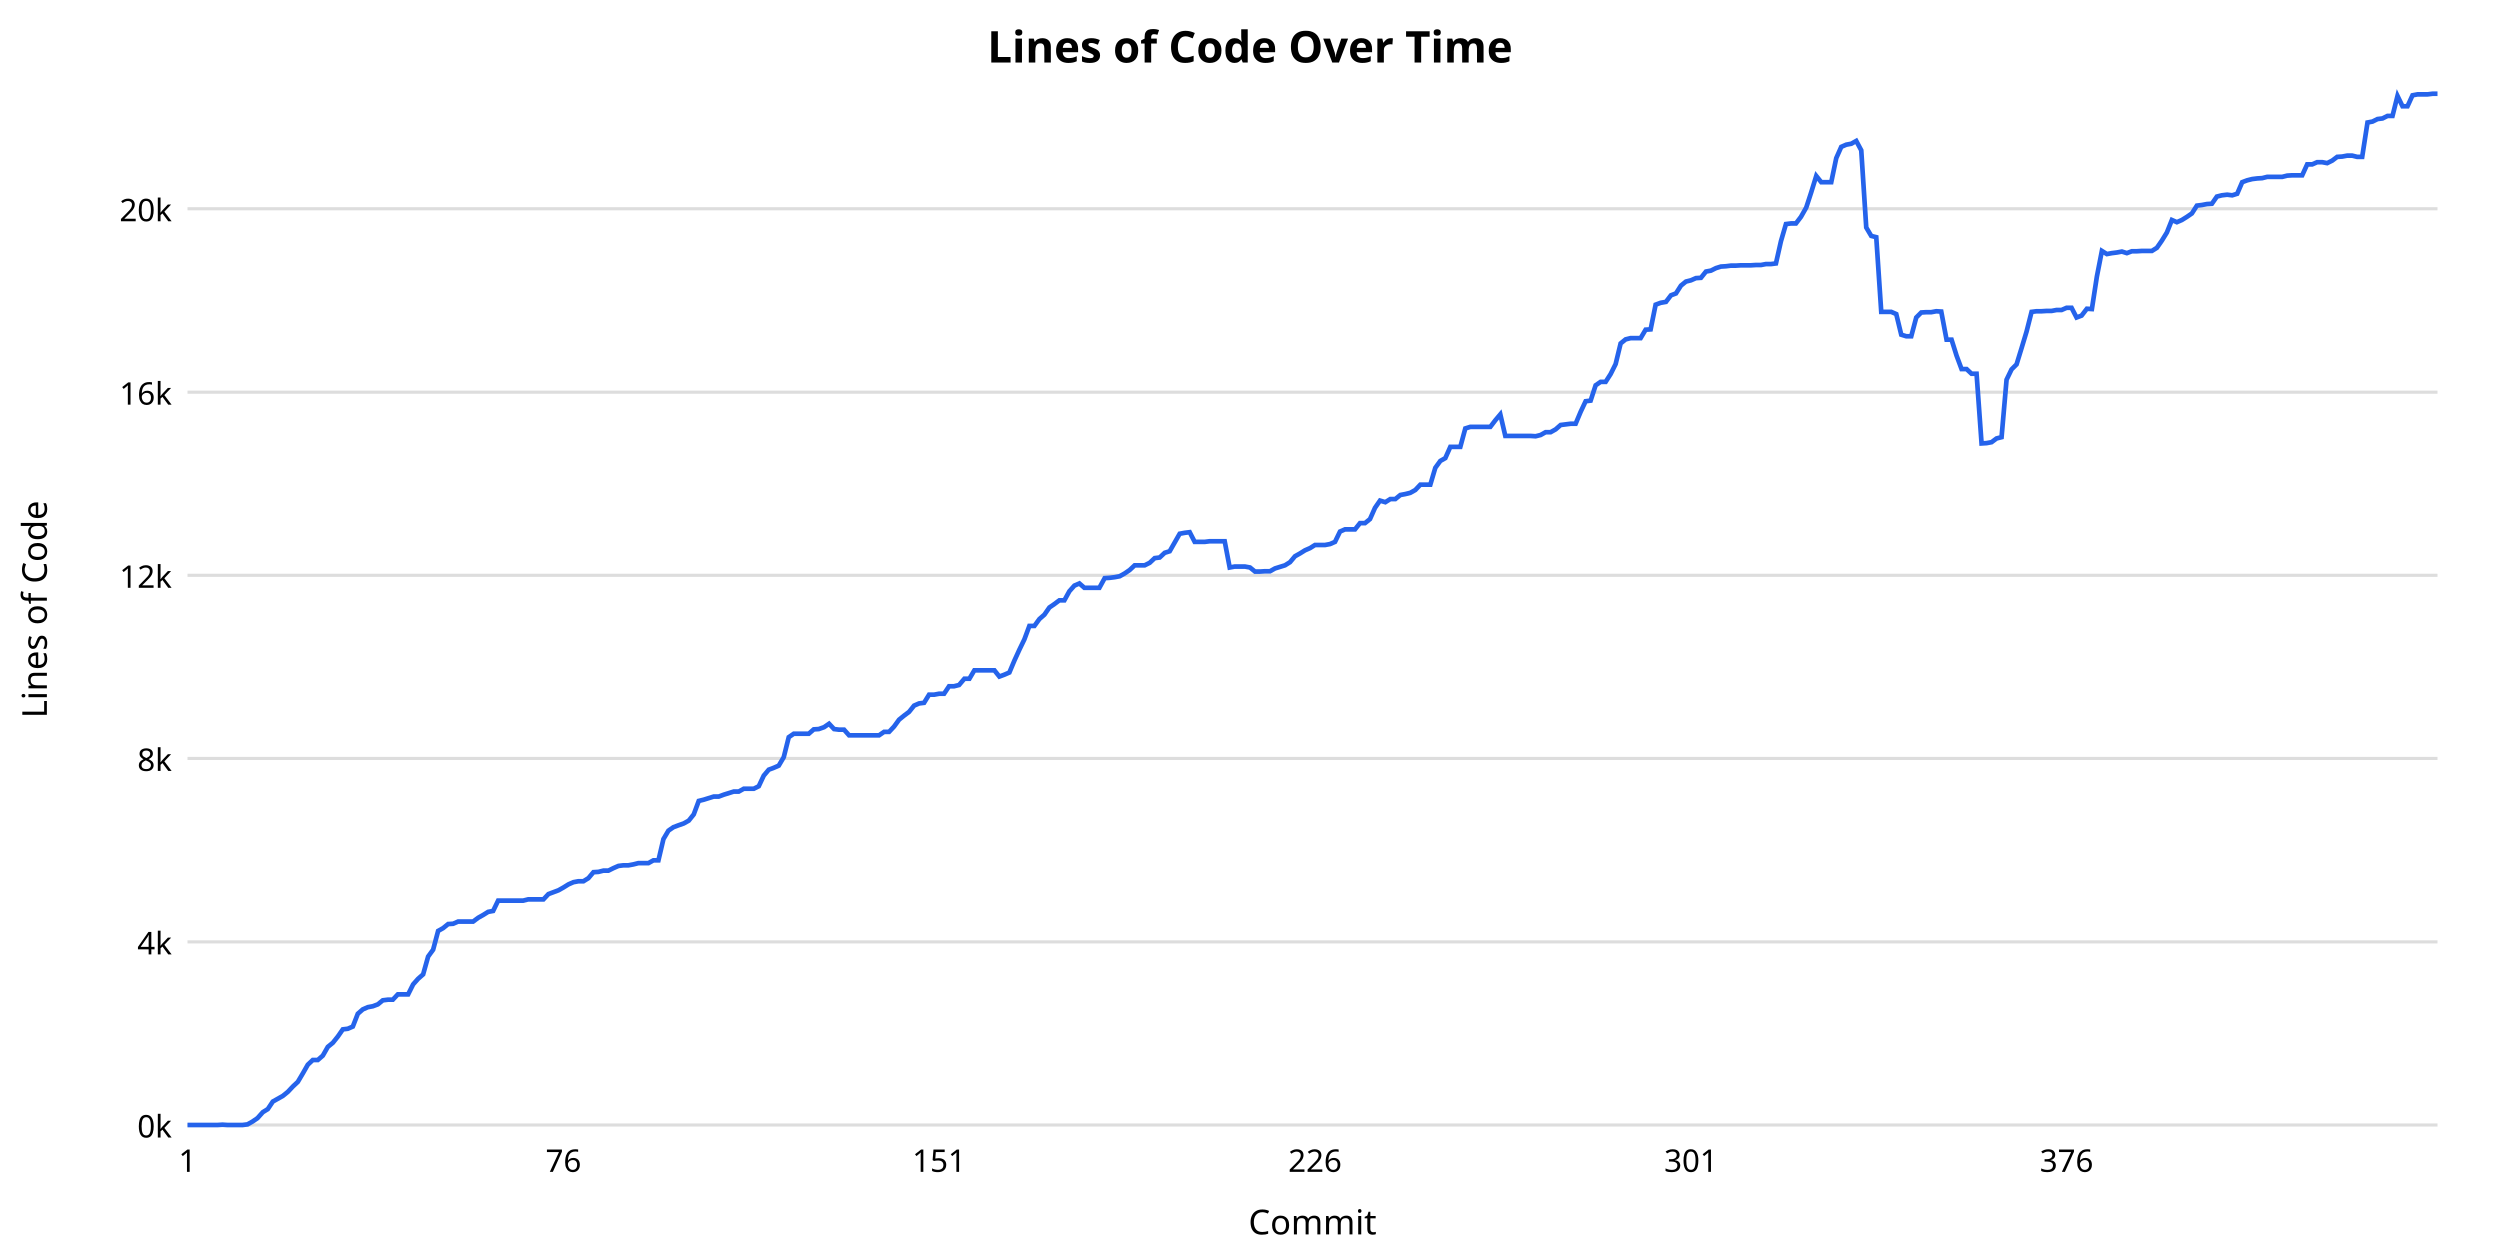
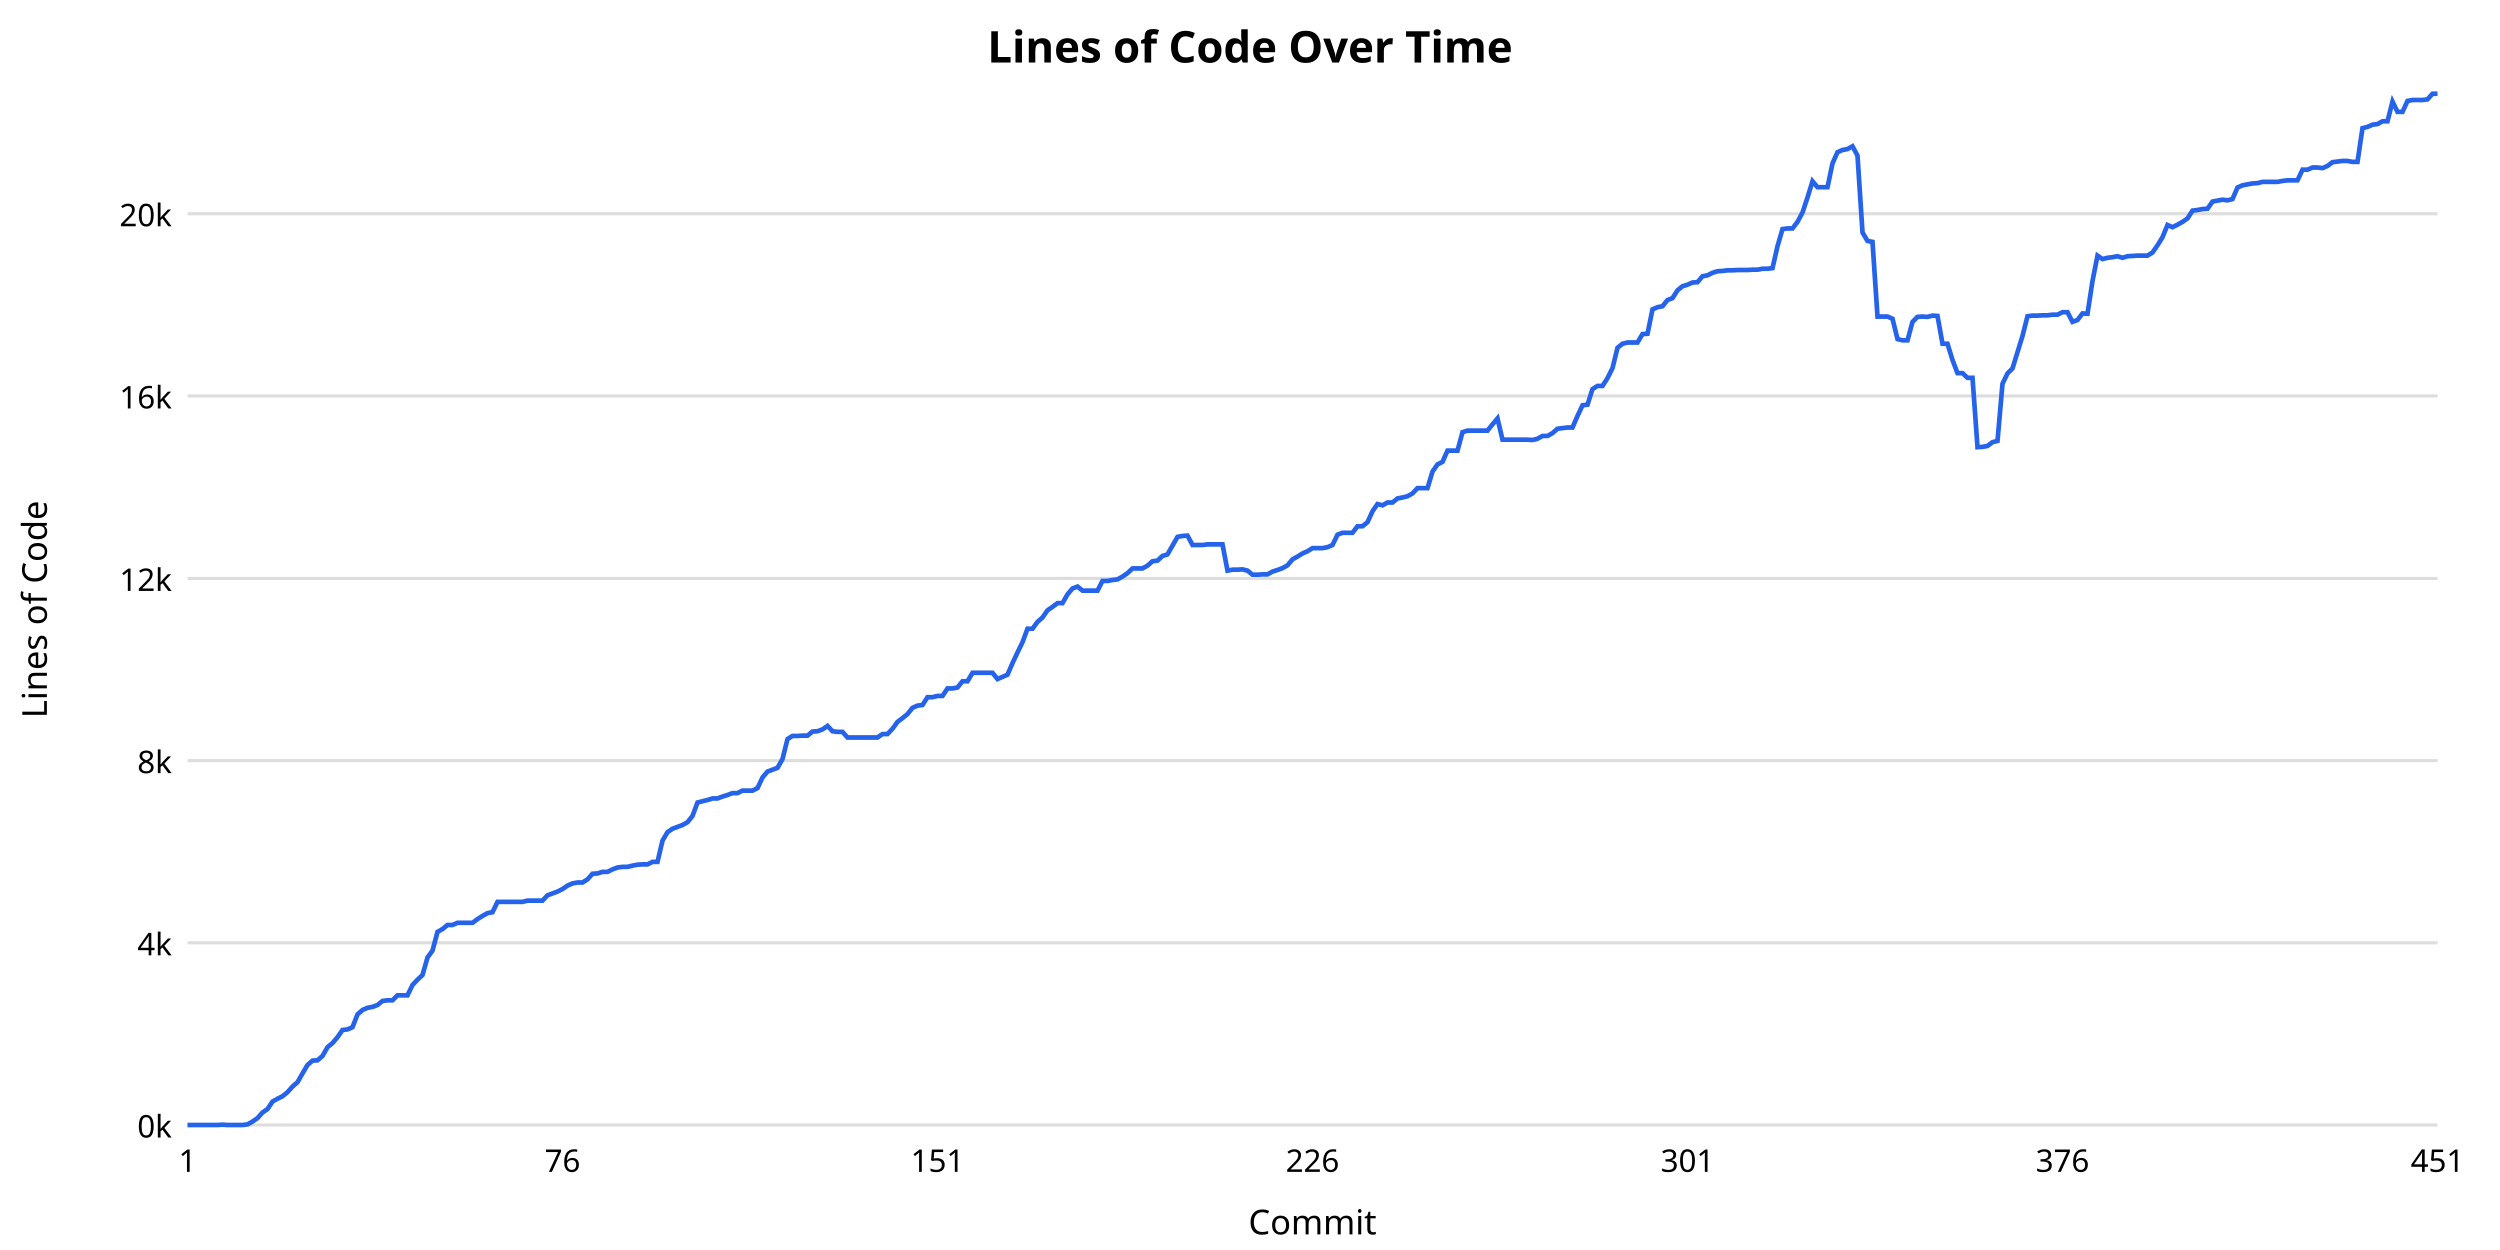
<svg xmlns="http://www.w3.org/2000/svg" width="800" height="400" style="background:#fff">
  <text x="400" y="20" font-family="sans-serif" font-size="14" text-anchor="middle" font-weight="bold">Lines of Code Over Time</text>
  <text x="420" y="395" font-family="sans-serif" font-size="11" text-anchor="middle">Commit</text>
  <text x="15" y="195" font-family="sans-serif" font-size="11" text-anchor="middle" transform="rotate(-90,15,195)">Lines of Code</text>
  <line x1="60" y1="360.0" x2="780" y2="360.0" stroke="#ddd" />
  <text x="55" y="364.0" font-family="sans-serif" font-size="10" text-anchor="end">0k</text>
-   <line x1="60" y1="301.4" x2="780" y2="301.4" stroke="#ddd" />
-   <text x="55" y="305.4" font-family="sans-serif" font-size="10" text-anchor="end">4k</text>
-   <line x1="60" y1="242.7" x2="780" y2="242.7" stroke="#ddd" />
-   <text x="55" y="246.7" font-family="sans-serif" font-size="10" text-anchor="end">8k</text>
-   <line x1="60" y1="184.1" x2="780" y2="184.1" stroke="#ddd" />
-   <text x="55" y="188.1" font-family="sans-serif" font-size="10" text-anchor="end">12k</text>
-   <line x1="60" y1="125.5" x2="780" y2="125.5" stroke="#ddd" />
-   <text x="55" y="129.5" font-family="sans-serif" font-size="10" text-anchor="end">16k</text>
-   <line x1="60" y1="66.8" x2="780" y2="66.8" stroke="#ddd" />
-   <text x="55" y="70.8" font-family="sans-serif" font-size="10" text-anchor="end">20k</text>
+   <line x1="60" y1="301.7" x2="780" y2="301.7" stroke="#ddd" />
+   <text x="55" y="305.7" font-family="sans-serif" font-size="10" text-anchor="end">4k</text>
+   <line x1="60" y1="243.4" x2="780" y2="243.4" stroke="#ddd" />
+   <text x="55" y="247.4" font-family="sans-serif" font-size="10" text-anchor="end">8k</text>
+   <line x1="60" y1="185.1" x2="780" y2="185.1" stroke="#ddd" />
+   <text x="55" y="189.1" font-family="sans-serif" font-size="10" text-anchor="end">12k</text>
+   <line x1="60" y1="126.7" x2="780" y2="126.7" stroke="#ddd" />
+   <text x="55" y="130.7" font-family="sans-serif" font-size="10" text-anchor="end">16k</text>
+   <line x1="60" y1="68.4" x2="780" y2="68.4" stroke="#ddd" />
+   <text x="55" y="72.4" font-family="sans-serif" font-size="10" text-anchor="end">20k</text>
  <text x="60.0" y="375" font-family="sans-serif" font-size="10" text-anchor="middle">1</text>
-   <text x="180.3" y="375" font-family="sans-serif" font-size="10" text-anchor="middle">76</text>
-   <text x="300.5" y="375" font-family="sans-serif" font-size="10" text-anchor="middle">151</text>
-   <text x="420.8" y="375" font-family="sans-serif" font-size="10" text-anchor="middle">226</text>
-   <text x="541.1" y="375" font-family="sans-serif" font-size="10" text-anchor="middle">301</text>
-   <text x="661.3" y="375" font-family="sans-serif" font-size="10" text-anchor="middle">376</text>
-   <polyline fill="none" stroke="#2563eb" stroke-width="1.5" points="60.0,360.0 61.6,360.0 63.2,360.0 64.8,360.0 66.4,360.0 68.0,360.0 69.6,360.0 71.2,359.9 72.8,360.0 74.4,360.0 76.0,360.0 77.6,360.0 79.2,359.8 80.8,358.9 82.4,357.8 84.1,355.9 85.7,354.9 87.3,352.5 88.9,351.6 90.5,350.7 92.1,349.4 93.7,347.7 95.3,346.2 96.9,343.5 98.5,340.7 100.1,339.2 101.7,339.2 103.3,337.8 104.9,335.0 106.5,333.7 108.1,331.7 109.7,329.4 111.3,329.2 112.9,328.5 114.5,324.4 116.1,323.0 117.7,322.3 119.3,322.0 120.9,321.4 122.5,320.1 124.1,319.9 125.7,319.9 127.3,318.2 129.0,318.2 130.6,318.2 132.2,315.0 133.8,313.2 135.4,311.8 137.0,306.1 138.6,303.9 140.2,297.9 141.8,297.0 143.4,295.7 145.0,295.6 146.6,294.9 148.2,294.9 149.8,294.9 151.4,294.9 153.0,293.7 154.6,292.8 156.2,291.8 157.8,291.5 159.4,288.2 161.0,288.2 162.6,288.2 164.2,288.2 165.8,288.2 167.4,288.2 169.0,287.8 170.6,287.8 172.2,287.8 173.9,287.8 175.5,286.1 177.1,285.5 178.7,284.9 180.3,284.0 181.9,283.0 183.5,282.3 185.1,282.0 186.7,282.0 188.3,281.0 189.9,279.1 191.5,279.0 193.1,278.6 194.7,278.6 196.3,277.8 197.9,277.1 199.5,276.9 201.1,276.9 202.7,276.6 204.3,276.2 205.9,276.2 207.5,276.2 209.1,275.3 210.7,275.3 212.3,268.5 213.9,265.8 215.5,264.7 217.1,264.1 218.8,263.5 220.4,262.6 222.0,260.6 223.6,256.3 225.2,255.9 226.8,255.4 228.4,254.9 230.0,254.9 231.6,254.3 233.2,253.8 234.8,253.3 236.4,253.3 238.0,252.4 239.6,252.4 241.2,252.4 242.8,251.6 244.4,248.2 246.0,246.3 247.6,245.7 249.2,245.0 250.8,242.3 252.4,235.9 254.0,234.8 255.6,234.8 257.2,234.8 258.8,234.8 260.4,233.4 262.0,233.3 263.7,232.7 265.3,231.6 266.9,233.3 268.5,233.5 270.1,233.5 271.7,235.3 273.3,235.3 274.9,235.3 276.5,235.3 278.1,235.3 279.7,235.3 281.3,235.3 282.9,234.2 284.5,234.2 286.1,232.5 287.7,230.3 289.3,229.0 290.9,227.8 292.5,225.8 294.1,225.1 295.7,224.9 297.3,222.3 298.9,222.3 300.5,222.0 302.1,222.0 303.7,219.6 305.3,219.6 306.9,219.2 308.6,217.2 310.2,217.2 311.8,214.5 313.4,214.5 315.0,214.5 316.6,214.5 318.2,214.5 319.8,216.5 321.4,215.9 323.0,215.2 324.6,211.4 326.2,207.9 327.8,204.6 329.4,200.3 331.0,200.3 332.6,198.1 334.2,196.7 335.8,194.4 337.4,193.3 339.0,192.1 340.6,192.1 342.2,189.2 343.8,187.4 345.4,186.7 347.0,188.1 348.6,188.1 350.2,188.1 351.8,188.1 353.5,185.0 355.1,184.9 356.7,184.7 358.3,184.4 359.9,183.5 361.5,182.4 363.1,180.9 364.7,180.9 366.3,180.9 367.9,180.1 369.5,178.6 371.1,178.4 372.7,176.9 374.3,176.4 375.9,173.6 377.5,170.8 379.1,170.5 380.7,170.3 382.3,173.4 383.9,173.4 385.5,173.4 387.1,173.2 388.7,173.2 390.3,173.2 391.9,173.2 393.5,181.6 395.1,181.3 396.7,181.3 398.4,181.3 400.0,181.6 401.6,182.9 403.2,182.9 404.8,182.8 406.4,182.8 408.0,181.9 409.6,181.4 411.2,180.9 412.8,179.9 414.4,178.0 416.0,177.1 417.6,176.1 419.2,175.4 420.8,174.4 422.4,174.4 424.0,174.4 425.6,174.1 427.2,173.4 428.8,170.1 430.4,169.4 432.0,169.4 433.6,169.4 435.2,167.4 436.8,167.4 438.4,166.1 440.0,162.5 441.6,160.2 443.3,160.7 444.9,159.7 446.5,159.7 448.1,158.4 449.7,158.1 451.3,157.7 452.9,156.8 454.5,155.1 456.1,155.1 457.7,155.1 459.3,149.7 460.9,147.5 462.5,146.6 464.1,143.0 465.7,143.0 467.3,143.0 468.9,137.1 470.5,136.6 472.1,136.6 473.7,136.6 475.3,136.6 476.9,136.6 478.5,134.5 480.1,132.6 481.7,139.5 483.3,139.5 484.9,139.5 486.5,139.5 488.2,139.5 489.8,139.5 491.4,139.6 493.0,139.2 494.6,138.3 496.2,138.3 497.8,137.4 499.4,136.0 501.0,135.8 502.6,135.6 504.2,135.6 505.8,131.8 507.4,128.4 509.0,128.2 510.6,123.3 512.2,122.2 513.8,122.2 515.4,119.7 517.0,116.5 518.6,109.9 520.2,108.6 521.8,108.2 523.4,108.2 525.0,108.2 526.6,105.5 528.2,105.4 529.8,97.5 531.4,96.9 533.1,96.6 534.7,94.5 536.3,93.9 537.9,91.4 539.5,90.1 541.1,89.7 542.7,89.0 544.3,88.9 545.9,86.9 547.5,86.6 549.1,85.8 550.7,85.3 552.3,85.2 553.9,85.0 555.5,85.0 557.1,84.9 558.7,84.9 560.3,84.9 561.9,84.8 563.5,84.8 565.1,84.5 566.7,84.5 568.3,84.3 569.9,77.2 571.5,71.7 573.1,71.5 574.7,71.5 576.3,69.4 578.0,66.4 579.6,61.5 581.2,56.3 582.8,58.3 584.4,58.3 586.0,58.3 587.6,50.6 589.2,47.0 590.8,46.3 592.4,46.0 594.0,45.1 595.6,48.1 597.2,72.8 598.8,75.5 600.4,75.9 602.0,99.8 603.6,99.8 605.2,99.8 606.8,100.5 608.4,107.1 610.0,107.6 611.6,107.6 613.2,101.6 614.8,100.0 616.4,99.9 618.0,99.9 619.6,99.6 621.2,99.7 622.9,108.7 624.5,108.7 626.1,113.8 627.7,118.1 629.3,118.1 630.9,119.6 632.5,119.6 634.1,141.9 635.7,141.8 637.3,141.5 638.9,140.3 640.5,139.9 642.1,121.5 643.7,118.2 645.3,116.6 646.9,111.4 648.5,106.1 650.1,99.8 651.7,99.6 653.3,99.6 654.9,99.5 656.5,99.5 658.1,99.2 659.7,99.2 661.3,98.5 662.9,98.5 664.5,101.6 666.1,101.0 667.8,98.8 669.4,98.9 671.0,88.5 672.6,80.3 674.2,81.3 675.8,81.0 677.4,80.8 679.0,80.5 680.6,81.0 682.2,80.4 683.8,80.4 685.4,80.3 687.0,80.3 688.6,80.3 690.2,79.3 691.8,77.0 693.4,74.4 695.0,70.4 696.6,71.1 698.2,70.4 699.8,69.4 701.4,68.3 703.0,65.8 704.6,65.6 706.2,65.3 707.8,65.2 709.4,62.9 711.0,62.5 712.7,62.3 714.3,62.5 715.9,62.0 717.5,58.3 719.1,57.7 720.7,57.3 722.3,57.1 723.9,57.0 725.5,56.6 727.1,56.6 728.7,56.6 730.3,56.6 731.9,56.2 733.5,56.1 735.1,56.1 736.7,56.1 738.3,52.6 739.9,52.6 741.5,51.9 743.1,51.9 744.7,52.2 746.3,51.4 747.9,50.2 749.5,50.1 751.1,49.8 752.7,49.8 754.3,50.2 755.9,50.2 757.6,39.2 759.2,38.9 760.8,38.1 762.4,37.9 764.0,37.1 765.6,37.1 767.2,30.7 768.8,34.0 770.4,34.0 772.0,30.5 773.6,30.2 775.2,30.2 776.8,30.2 778.4,30.0 780.0,30.0 " />
+   <text x="180.0" y="375" font-family="sans-serif" font-size="10" text-anchor="middle">76</text>
+   <text x="300.0" y="375" font-family="sans-serif" font-size="10" text-anchor="middle">151</text>
+   <text x="420.0" y="375" font-family="sans-serif" font-size="10" text-anchor="middle">226</text>
+   <text x="540.0" y="375" font-family="sans-serif" font-size="10" text-anchor="middle">301</text>
+   <text x="660.0" y="375" font-family="sans-serif" font-size="10" text-anchor="middle">376</text>
+   <text x="780.0" y="375" font-family="sans-serif" font-size="10" text-anchor="middle">451</text>
+   <polyline fill="none" stroke="#2563eb" stroke-width="1.5" points="60.0,360.0 61.6,360.0 63.2,360.0 64.8,360.0 66.4,360.0 68.0,360.0 69.6,360.0 71.2,359.9 72.8,360.0 74.4,360.0 76.0,360.0 77.6,360.0 79.2,359.8 80.8,358.9 82.4,357.8 84.0,356.0 85.6,354.9 87.2,352.5 88.8,351.6 90.4,350.8 92.0,349.5 93.6,347.7 95.2,346.3 96.8,343.5 98.4,340.8 100.0,339.4 101.6,339.3 103.2,337.9 104.8,335.1 106.4,333.8 108.0,331.9 109.6,329.6 111.2,329.4 112.8,328.7 114.4,324.6 116.0,323.2 117.6,322.5 119.2,322.2 120.8,321.6 122.4,320.3 124.0,320.1 125.6,320.1 127.2,318.5 128.8,318.5 130.4,318.5 132.0,315.2 133.6,313.5 135.2,312.0 136.8,306.4 138.4,304.2 140.0,298.2 141.6,297.3 143.2,296.0 144.8,296.0 146.4,295.3 148.0,295.3 149.6,295.3 151.2,295.3 152.8,294.1 154.4,293.1 156.0,292.2 157.6,291.9 159.2,288.6 160.8,288.6 162.4,288.6 164.0,288.6 165.6,288.6 167.2,288.6 168.8,288.2 170.4,288.2 172.0,288.2 173.6,288.2 175.2,286.5 176.8,285.9 178.4,285.3 180.0,284.5 181.6,283.4 183.2,282.7 184.8,282.4 186.4,282.4 188.0,281.4 189.6,279.6 191.2,279.5 192.8,279.0 194.4,279.0 196.0,278.2 197.6,277.6 199.2,277.4 200.8,277.4 202.4,277.0 204.0,276.7 205.6,276.6 207.2,276.6 208.8,275.8 210.4,275.8 212.0,269.0 213.6,266.3 215.2,265.2 216.8,264.6 218.4,264.0 220.0,263.1 221.6,261.1 223.2,256.8 224.8,256.4 226.4,256.0 228.0,255.5 229.6,255.5 231.2,254.9 232.8,254.4 234.4,253.8 236.0,253.8 237.6,253.0 239.2,253.0 240.8,253.0 242.4,252.2 244.0,248.8 245.6,246.9 247.2,246.3 248.8,245.7 250.4,242.9 252.0,236.5 253.6,235.5 255.2,235.5 256.8,235.4 258.4,235.4 260.0,234.1 261.6,234.0 263.2,233.4 264.8,232.3 266.4,234.0 268.0,234.2 269.6,234.2 271.2,236.0 272.8,236.0 274.4,236.0 276.0,236.0 277.6,236.0 279.2,236.0 280.8,236.0 282.4,234.9 284.0,234.9 285.6,233.2 287.2,231.0 288.8,229.8 290.4,228.5 292.0,226.5 293.6,225.8 295.2,225.6 296.8,223.1 298.4,223.1 300.0,222.7 301.6,222.7 303.2,220.3 304.8,220.3 306.4,220.0 308.0,218.0 309.6,218.0 311.2,215.3 312.8,215.3 314.4,215.3 316.0,215.3 317.6,215.3 319.2,217.3 320.8,216.6 322.4,215.9 324.0,212.2 325.6,208.8 327.2,205.5 328.8,201.2 330.4,201.2 332.0,199.0 333.6,197.6 335.2,195.3 336.8,194.2 338.4,193.0 340.0,193.0 341.6,190.2 343.2,188.3 344.8,187.7 346.4,189.0 348.0,189.0 349.6,189.0 351.2,189.0 352.8,185.9 354.4,185.9 356.0,185.6 357.6,185.4 359.2,184.5 360.8,183.4 362.4,181.9 364.0,181.9 365.6,181.9 367.2,181.0 368.8,179.6 370.4,179.4 372.0,177.9 373.6,177.4 375.2,174.6 376.8,171.8 378.4,171.5 380.0,171.4 381.6,174.4 383.2,174.4 384.8,174.4 386.4,174.2 388.0,174.2 389.6,174.2 391.2,174.2 392.8,182.6 394.4,182.3 396.0,182.3 397.6,182.2 399.2,182.6 400.8,183.9 402.4,183.9 404.0,183.8 405.6,183.8 407.2,182.9 408.8,182.4 410.4,181.8 412.0,180.9 413.6,179.0 415.2,178.1 416.8,177.1 418.4,176.4 420.0,175.4 421.6,175.4 423.2,175.4 424.8,175.1 426.4,174.4 428.0,171.1 429.6,170.5 431.2,170.5 432.8,170.5 434.4,168.4 436.0,168.4 437.6,167.1 439.2,163.6 440.8,161.3 442.4,161.7 444.0,160.8 445.6,160.8 447.2,159.5 448.8,159.2 450.4,158.8 452.0,157.9 453.6,156.2 455.2,156.2 456.8,156.2 458.4,150.9 460.0,148.6 461.6,147.8 463.2,144.2 464.8,144.2 466.4,144.2 468.0,138.3 469.6,137.8 471.2,137.8 472.8,137.8 474.4,137.8 476.0,137.8 477.6,135.8 479.2,133.9 480.8,140.7 482.4,140.7 484.0,140.7 485.6,140.7 487.2,140.7 488.8,140.7 490.4,140.8 492.0,140.4 493.6,139.5 495.2,139.5 496.8,138.6 498.4,137.2 500.0,137.0 501.6,136.8 503.2,136.8 504.8,133.1 506.4,129.7 508.0,129.5 509.6,124.5 511.2,123.5 512.8,123.5 514.4,121.0 516.0,117.8 517.6,111.3 519.2,110.0 520.8,109.6 522.4,109.6 524.0,109.6 525.6,106.9 527.2,106.8 528.8,99.0 530.4,98.3 532.0,98.0 533.6,96.0 535.2,95.4 536.8,92.9 538.4,91.6 540.0,91.1 541.6,90.4 543.2,90.3 544.8,88.4 546.4,88.1 548.0,87.3 549.6,86.8 551.2,86.7 552.8,86.5 554.4,86.5 556.0,86.4 557.6,86.4 559.2,86.4 560.8,86.3 562.4,86.3 564.0,86.0 565.6,86.0 567.2,85.8 568.8,78.8 570.4,73.3 572.0,73.1 573.6,73.1 575.2,71.0 576.8,68.0 578.4,63.2 580.0,58.0 581.6,59.9 583.2,59.9 584.8,59.9 586.4,52.3 588.0,48.7 589.6,48.0 591.2,47.7 592.8,46.8 594.4,49.8 596.0,74.4 597.6,77.1 599.2,77.4 600.8,101.3 602.4,101.3 604.0,101.3 605.6,102.0 607.2,108.5 608.8,108.9 610.4,108.9 612.0,103.0 613.6,101.4 615.2,101.3 616.8,101.4 618.4,101.0 620.0,101.1 621.6,110.0 623.2,110.0 624.8,115.2 626.4,119.4 628.0,119.4 629.6,120.9 631.2,120.9 632.8,143.1 634.4,143.0 636.0,142.7 637.6,141.5 639.2,141.1 640.8,122.8 642.4,119.5 644.0,117.9 645.6,112.7 647.2,107.5 648.8,101.2 650.4,101.0 652.0,101.0 653.6,100.9 655.2,100.9 656.8,100.7 658.4,100.7 660.0,99.9 661.6,99.9 663.2,103.0 664.8,102.4 666.4,100.3 668.0,100.4 669.6,89.9 671.2,81.8 672.8,82.9 674.4,82.5 676.0,82.3 677.6,82.0 679.2,82.5 680.8,82.0 682.4,81.9 684.0,81.8 685.6,81.8 687.2,81.8 688.8,80.8 690.4,78.5 692.0,75.9 693.6,72.0 695.2,72.7 696.8,71.9 698.4,71.0 700.0,69.9 701.6,67.4 703.2,67.2 704.8,66.9 706.4,66.8 708.0,64.5 709.6,64.2 711.2,63.9 712.8,64.1 714.4,63.7 716.0,60.0 717.6,59.3 719.2,59.0 720.8,58.7 722.4,58.6 724.0,58.2 725.6,58.2 727.2,58.2 728.8,58.2 730.4,57.9 732.0,57.7 733.6,57.7 735.2,57.7 736.8,54.3 738.4,54.3 740.0,53.6 741.6,53.6 743.2,53.8 744.8,53.1 746.4,51.9 748.0,51.7 749.6,51.5 751.2,51.5 752.8,51.8 754.4,51.8 756.0,41.0 757.6,40.6 759.2,39.9 760.8,39.7 762.4,38.8 764.0,38.8 765.6,32.5 767.2,35.8 768.8,35.8 770.4,32.3 772.0,32.0 773.6,32.0 775.2,32.0 776.8,31.8 778.4,30.0 780.0,30.0 " />
</svg>
